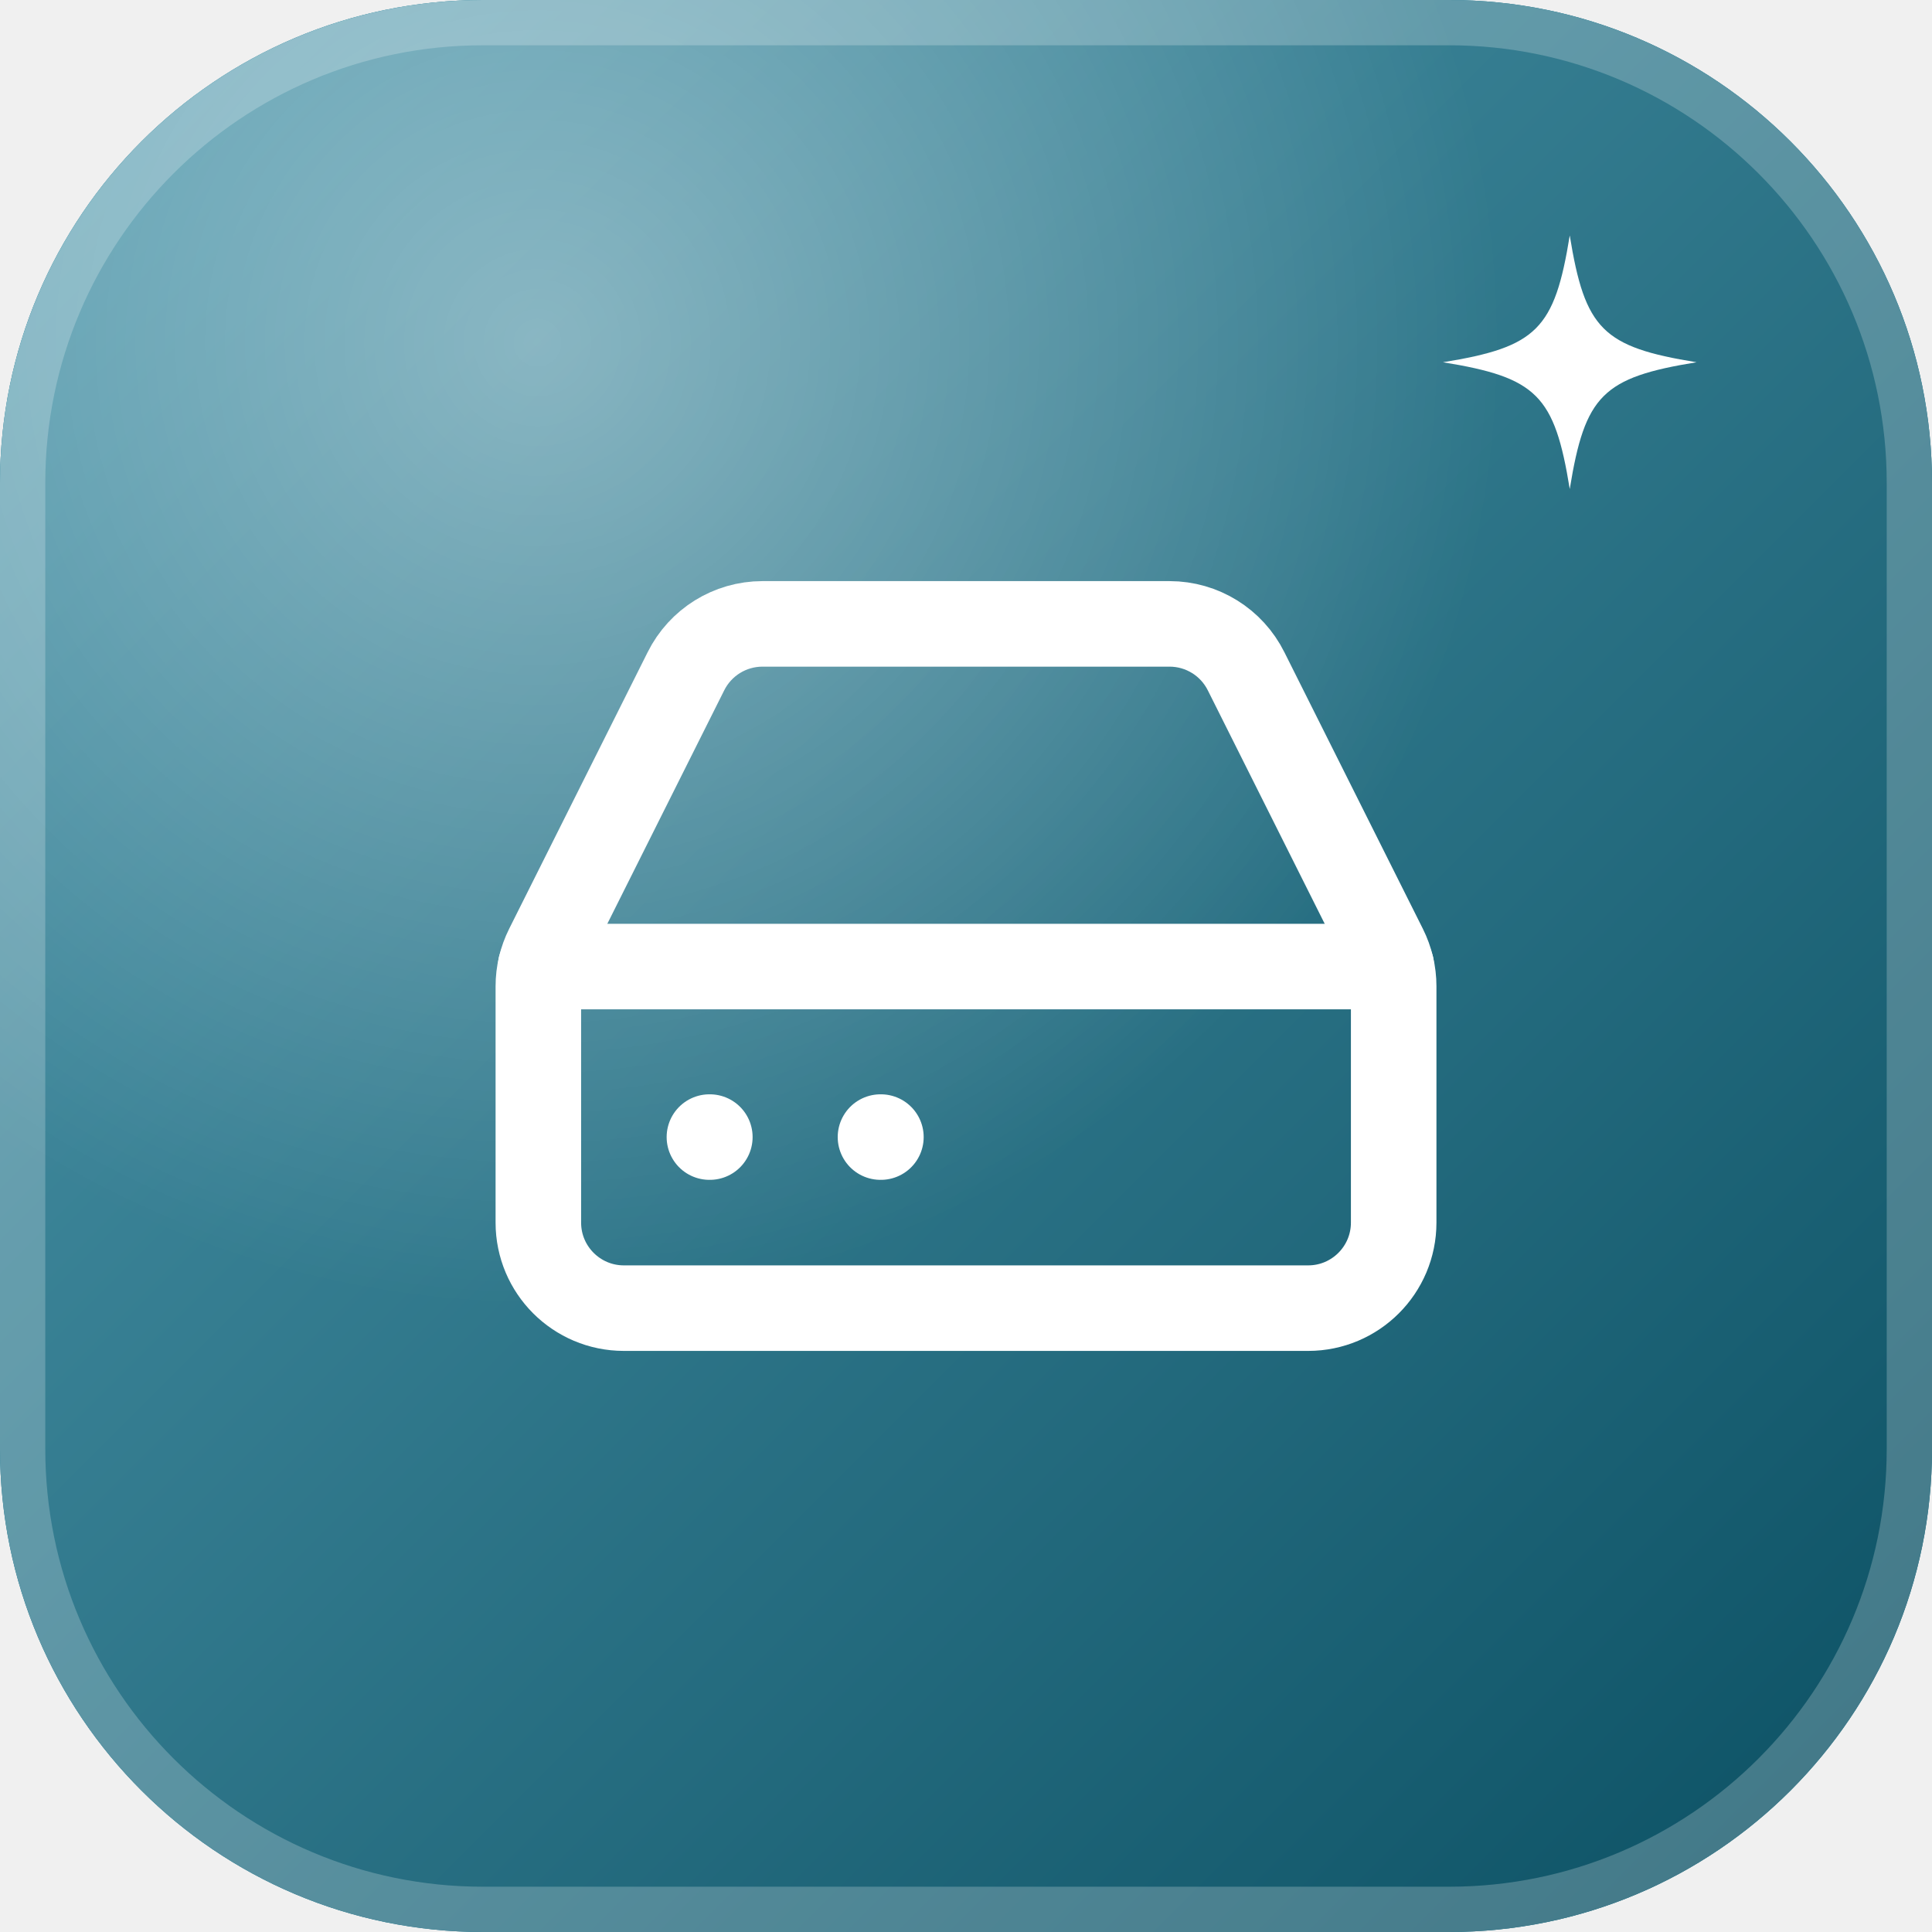
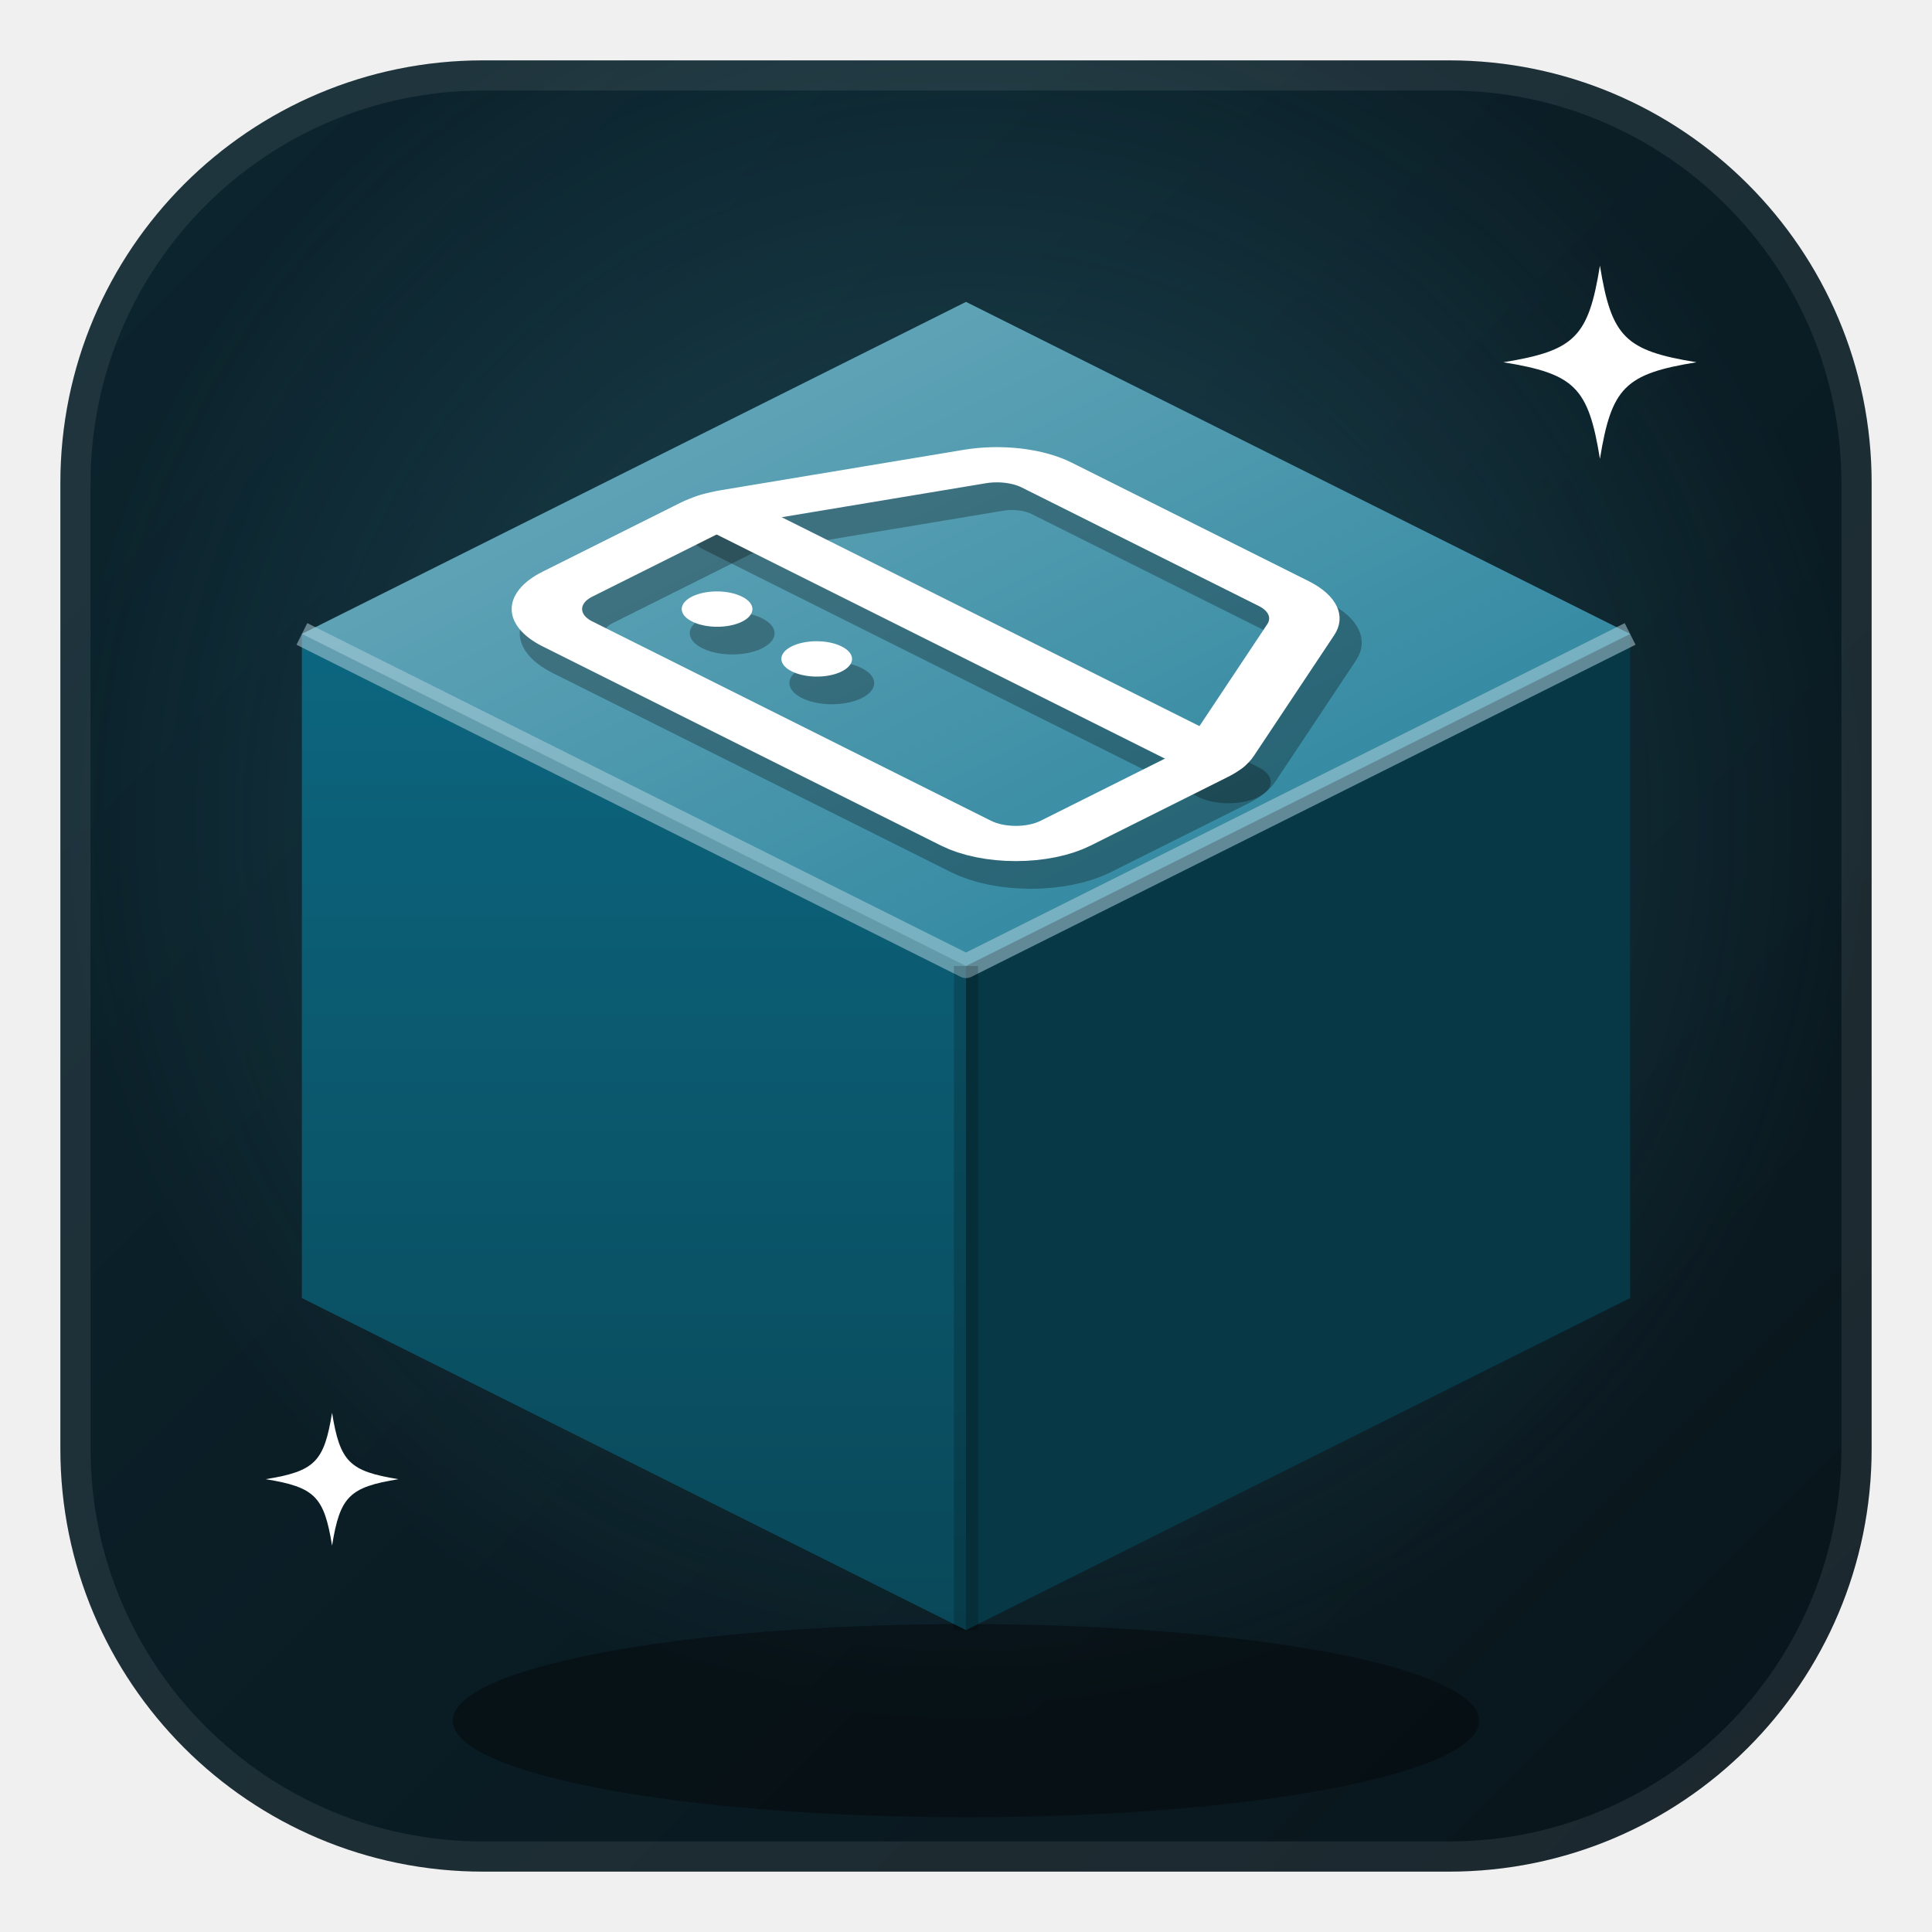
<svg xmlns="http://www.w3.org/2000/svg" viewBox="0 0 64 64" role="img" aria-hidden="true">
  <defs>
-     <linearGradient id="t" x1="0" y1="0" x2="1" y2="1">
-       <stop offset="0" stop-color="#519baf" />
-       <stop offset="1" stop-color="#0a4f62" />
+     <linearGradient id="bg" x1="0" y1="0" x2="1" y2="1">
+       <stop offset="0" stop-color="#0c252f" />
+       <stop offset="1" stop-color="#09151b" />
    </linearGradient>
-     <radialGradient id="h" cx=".28" cy=".18" r=".9">
-       <stop offset="0" stop-color="#ffffff" stop-opacity=".38" />
-       <stop offset=".55" stop-color="#ffffff" stop-opacity="0" />
+     <radialGradient id="halo" cx=".5" cy=".42" r=".5">
+       <stop offset="0" stop-color="#3e90a6" stop-opacity=".38" />
+       <stop offset="1" stop-color="#3e90a6" stop-opacity="0" />
    </radialGradient>
+     <linearGradient id="it" x1="0" y1="0" x2="1" y2="1">
+       <stop offset="0" stop-color="#73aebf" />
+       <stop offset="1" stop-color="#217f99" />
+     </linearGradient>
+     <linearGradient id="il" x1="0" y1="0" x2="0" y2="1">
+       <stop offset="0" stop-color="#0c667f" />
+       <stop offset="1" stop-color="#094859" />
+     </linearGradient>
+     <linearGradient id="ish" x1="0" y1="0" x2="1" y2="0">
+       <stop offset="0" stop-color="#fff" stop-opacity="0" />
+       <stop offset=".5" stop-color="#fff" stop-opacity=".55" />
+       <stop offset="1" stop-color="#fff" stop-opacity="0" />
+     </linearGradient>
+     <clipPath id="ic">
+       <path d="M32 10 L54 21 L32 32 L10 21 Z" />
+     </clipPath>
  </defs>
-   <style>.g,.o,.w,.s{transform-box:fill-box;transform-origin:50% 50%}@keyframes m{0%,100%{transform:scale(1)}50%{transform:scale(1.07)}}.g{animation:m 3.6s ease-in-out infinite}@keyframes s{0%,100%{opacity:.35;transform:scale(.55) rotate(0)}50%{opacity:1;transform:scale(1) rotate(45deg)}}.s{animation:s 3s ease-in-out infinite}@media (prefers-reduced-motion:reduce){.g,.o,.w,.s,.g path,.g polyline{animation:none!important}}</style>
-   <rect width="64" height="64" rx="16" fill="#0e7490" />
-   <rect width="64" height="64" rx="16" fill="url(#t)" />
-   <rect width="64" height="64" rx="16" fill="url(#h)" />
-   <rect x=".75" y=".75" width="62.5" height="62.5" rx="15.25" fill="none" stroke="#ffffff" stroke-opacity=".22" stroke-width="1.5" />
-   <g transform="translate(15 15) scale(1.4167)">
-     <g class="g" fill="none" stroke="#ffffff" stroke-width="2" stroke-linecap="round" stroke-linejoin="round">
+   <style>.ibob,.ishadow{transform-box:fill-box;transform-origin:50% 50%}@keyframes ib{0%,100%{transform:translateY(0)}50%{transform:translateY(-2.2px)}}@keyframes isd{0%,100%{transform:scaleX(1);opacity:.35}50%{transform:scaleX(.86);opacity:.22}}@keyframes is{0%,55%{transform:translateX(0)}100%{transform:translateX(78px)}}@keyframes ig{0%,100%{opacity:.9}50%{opacity:1}}.ibob{animation:ib 4.2s ease-in-out infinite}.ishadow{animation:isd 4.2s ease-in-out infinite}.ishine{animation:is 5.5s ease-in-out infinite}.iglow{animation:ig 4.2s ease-in-out infinite}.sp{transform-box:fill-box;transform-origin:50% 50%;animation:tw 3.2s ease-in-out infinite}@keyframes tw{0%,100%{opacity:.15;transform:scale(.4) rotate(0)}50%{opacity:.95;transform:scale(1) rotate(45deg)}}@media (prefers-reduced-motion:reduce){*{animation:none!important}}</style>
+   <rect x="2" y="2" width="60" height="60" rx="14" fill="url(#bg)" />
+   <rect x="2" y="2" width="60" height="60" rx="14" fill="url(#halo)" />
+   <rect x="2.5" y="2.5" width="59" height="59" rx="13.5" fill="none" stroke="#fff" stroke-opacity=".08" />
+   <g class="ibob">
+     <ellipse cx="32" cy="57" rx="17" ry="3.2" fill="#000" opacity=".35" class="ishadow" />
+     <path d="M10 21 L32 32 V54 L10 43 Z" fill="url(#il)" />
+     <path d="M54 21 L32 32 V54 L54 43 Z" fill="#073845" />
+     <path d="M32 10 L54 21 L32 32 L10 21 Z" fill="url(#it)" />
+     <path d="M10 21 L32 32 L54 21" fill="none" stroke="#abced8" stroke-opacity=".55" stroke-width=".8" stroke-linejoin="round" />
+     <path d="M32 32 V54" stroke="#000" stroke-opacity=".18" stroke-width=".8" />
+     <g clip-path="url(#ic)">
+       <rect class="ishine" x="-14" y="6" width="14" height="30" fill="url(#ish)" transform="skewX(-25)" />
+     </g>
+     <g transform="translate(.5 .8)">
+       <g transform="matrix(0.825 0.4125 -0.825 0.4125 32 11.100)" fill="none" stroke="#000" stroke-opacity=".28" stroke-width="2.4" stroke-linecap="round" stroke-linejoin="round">
+         <path d="M10 16h.01" />
+         <path d="M2.212 11.577a2 2 0 0 0-.212.896V18a2 2 0 0 0 2 2h16a2 2 0 0 0 2-2v-5.527a2 2 0 0 0-.212-.896L18.55 5.11A2 2 0 0 0 16.76 4H7.24a2 2 0 0 0-1.79 1.11z" />
+         <path d="M21.946 12.013H2.054" />
+         <path d="M6 16h.01" />
+       </g>
+     </g>
+     <g class="iglow" transform="matrix(0.825 0.4125 -0.825 0.4125 32 11.100)" fill="none" stroke="#fff" stroke-width="2" stroke-linecap="round" stroke-linejoin="round">
      <path d="M10 16h.01" />
      <path d="M2.212 11.577a2 2 0 0 0-.212.896V18a2 2 0 0 0 2 2h16a2 2 0 0 0 2-2v-5.527a2 2 0 0 0-.212-.896L18.55 5.11A2 2 0 0 0 16.76 4H7.24a2 2 0 0 0-1.79 1.11z" />
      <path d="M21.946 12.013H2.054" />
      <path d="M6 16h.01" />
    </g>
  </g>
-   <g transform="translate(52 12) scale(.42)">
-     <path class="s" d="M0 -10 C1.2 -2.6 2.6 -1.2 10 0 C2.6 1.2 1.2 2.6 0 10 C-1.2 2.6 -2.6 1.2 -10 0 C-2.6 -1.2 -1.2 -2.6 0 -10Z" fill="#ffffff" />
+   <g transform="translate(53 12) scale(.32)">
+     <path class="sp" d="M0 -10 C1.2 -2.6 2.6 -1.2 10 0 C2.6 1.2 1.2 2.6 0 10 C-1.2 2.6 -2.6 1.2 -10 0 C-2.6 -1.2 -1.2 -2.6 0 -10Z" fill="#fff" />
+   </g>
+   <g transform="translate(11 49) scale(.22)">
+     <path class="sp" style="animation-delay:1.4s" d="M0 -10 C1.2 -2.6 2.6 -1.2 10 0 C2.6 1.2 1.2 2.6 0 10 C-1.2 2.6 -2.6 1.2 -10 0 C-2.6 -1.2 -1.2 -2.6 0 -10Z" fill="#fff" />
  </g>
</svg>
